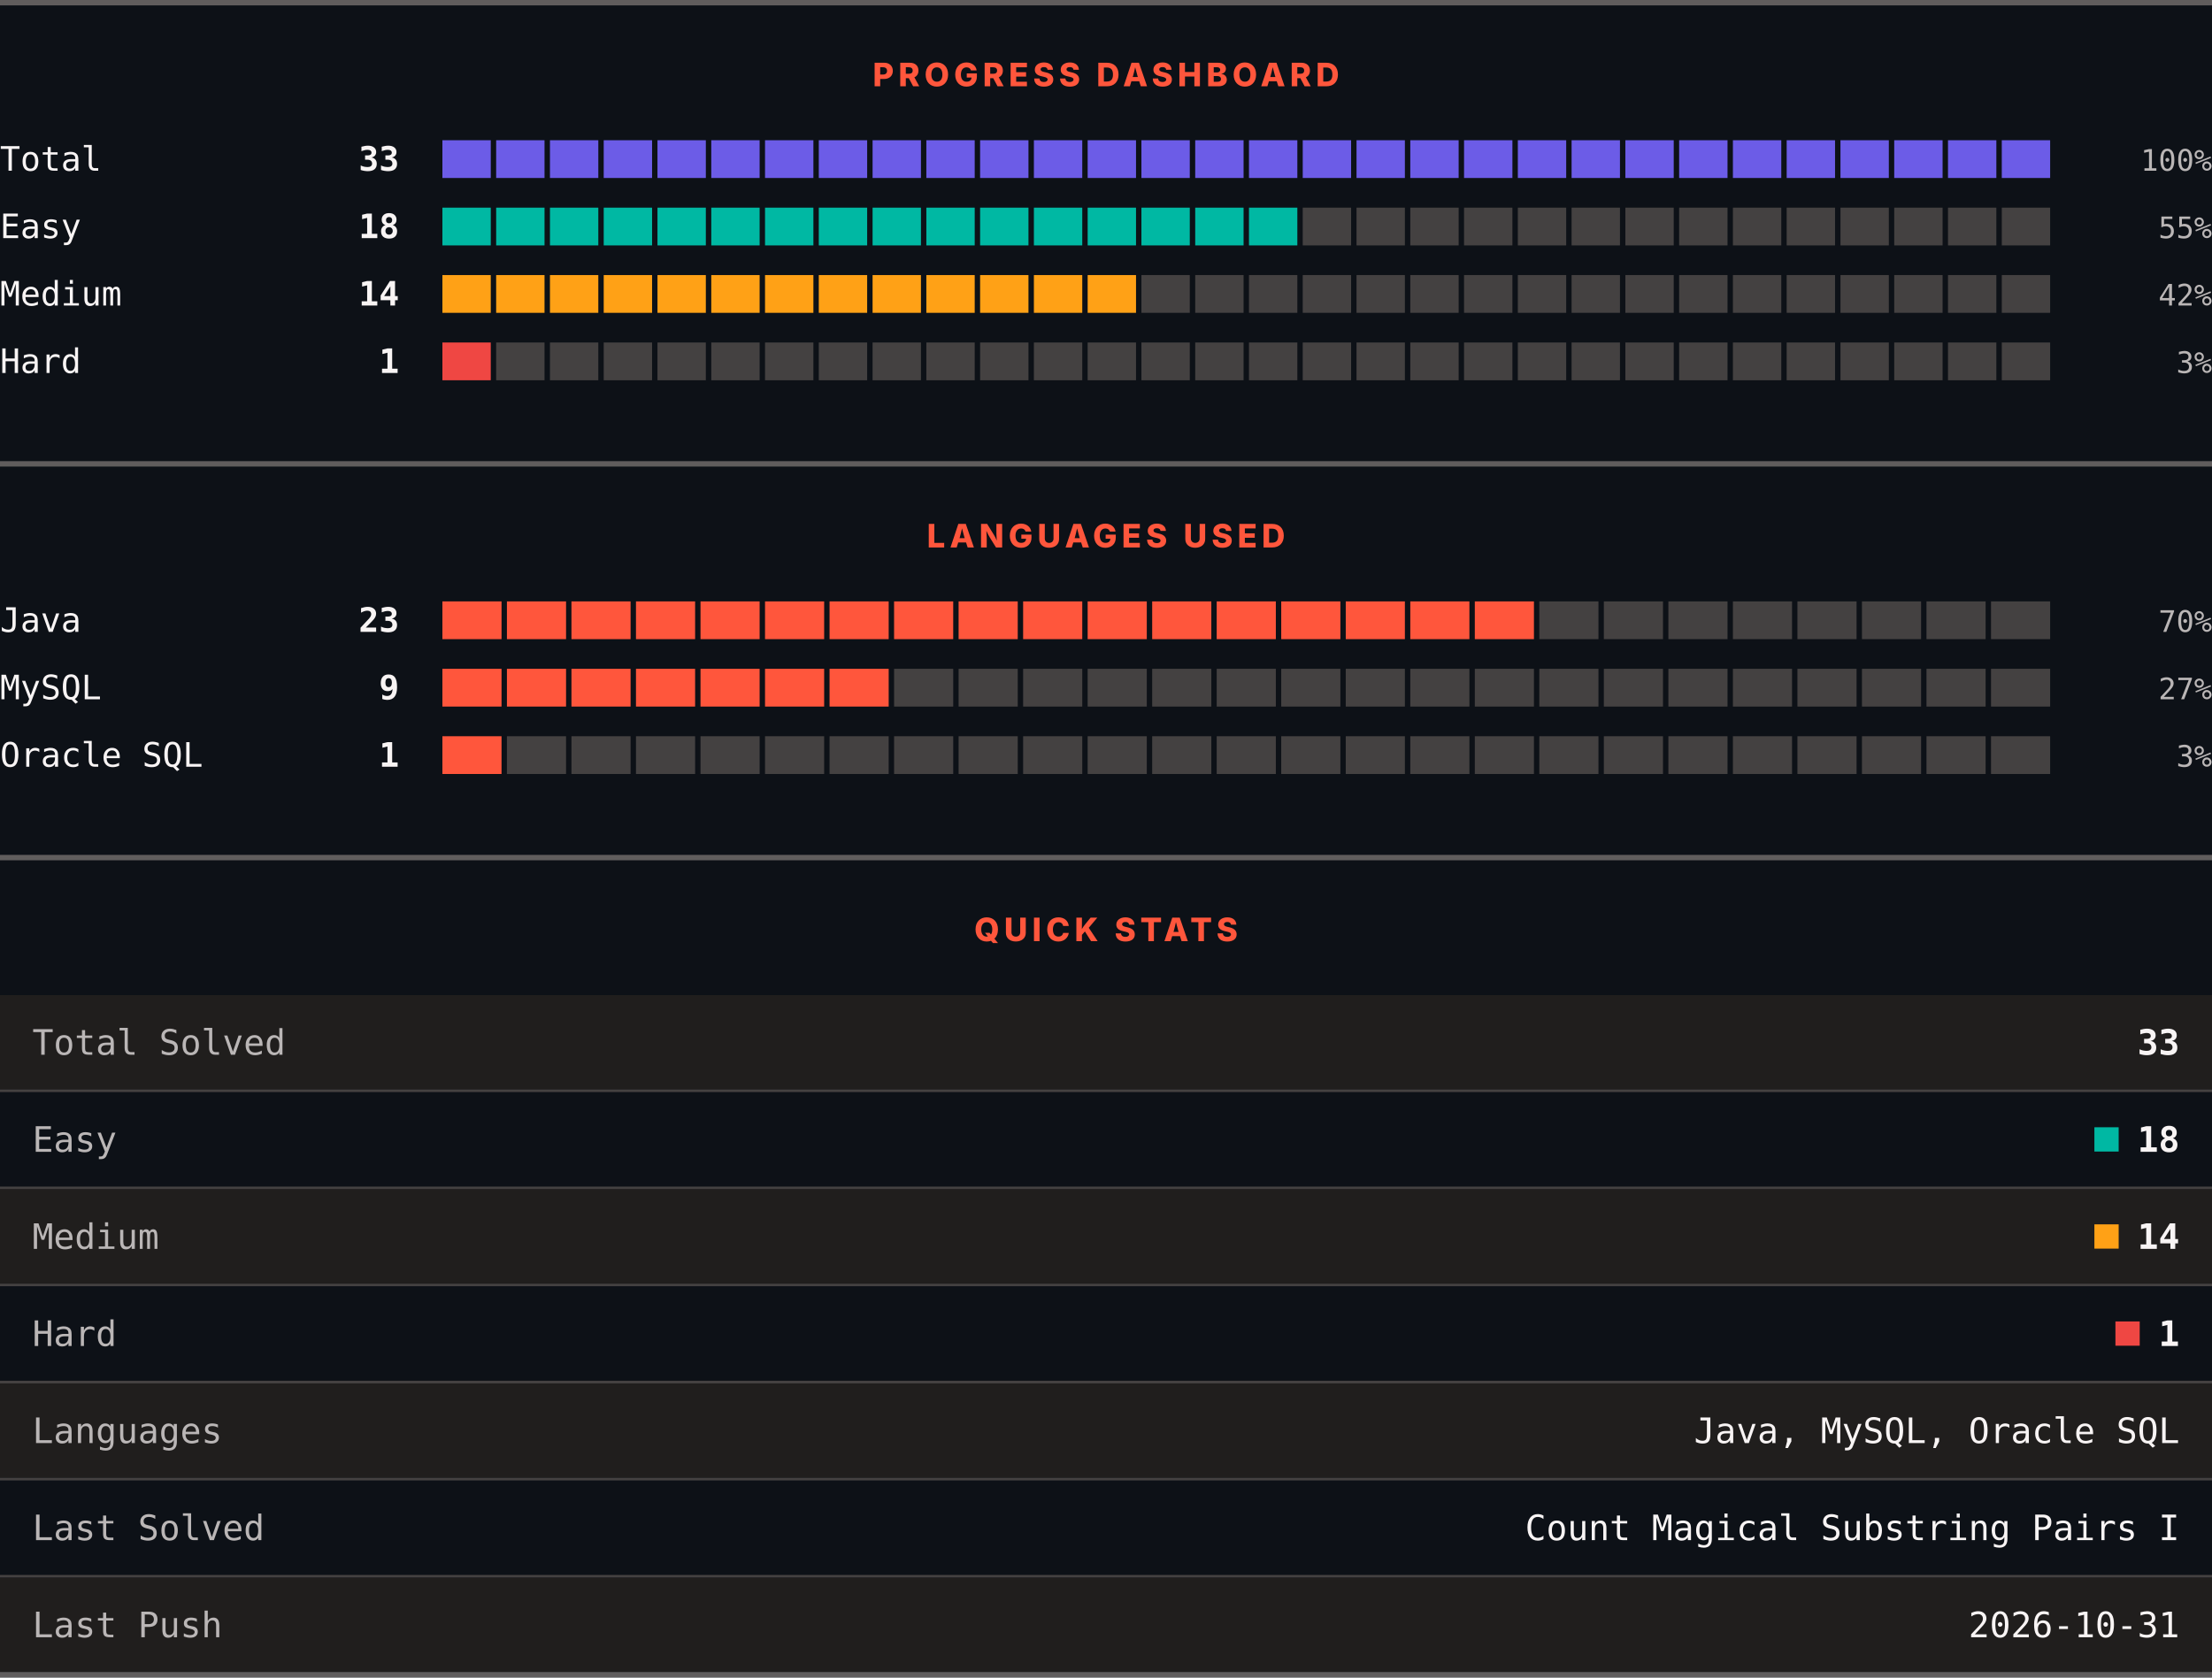
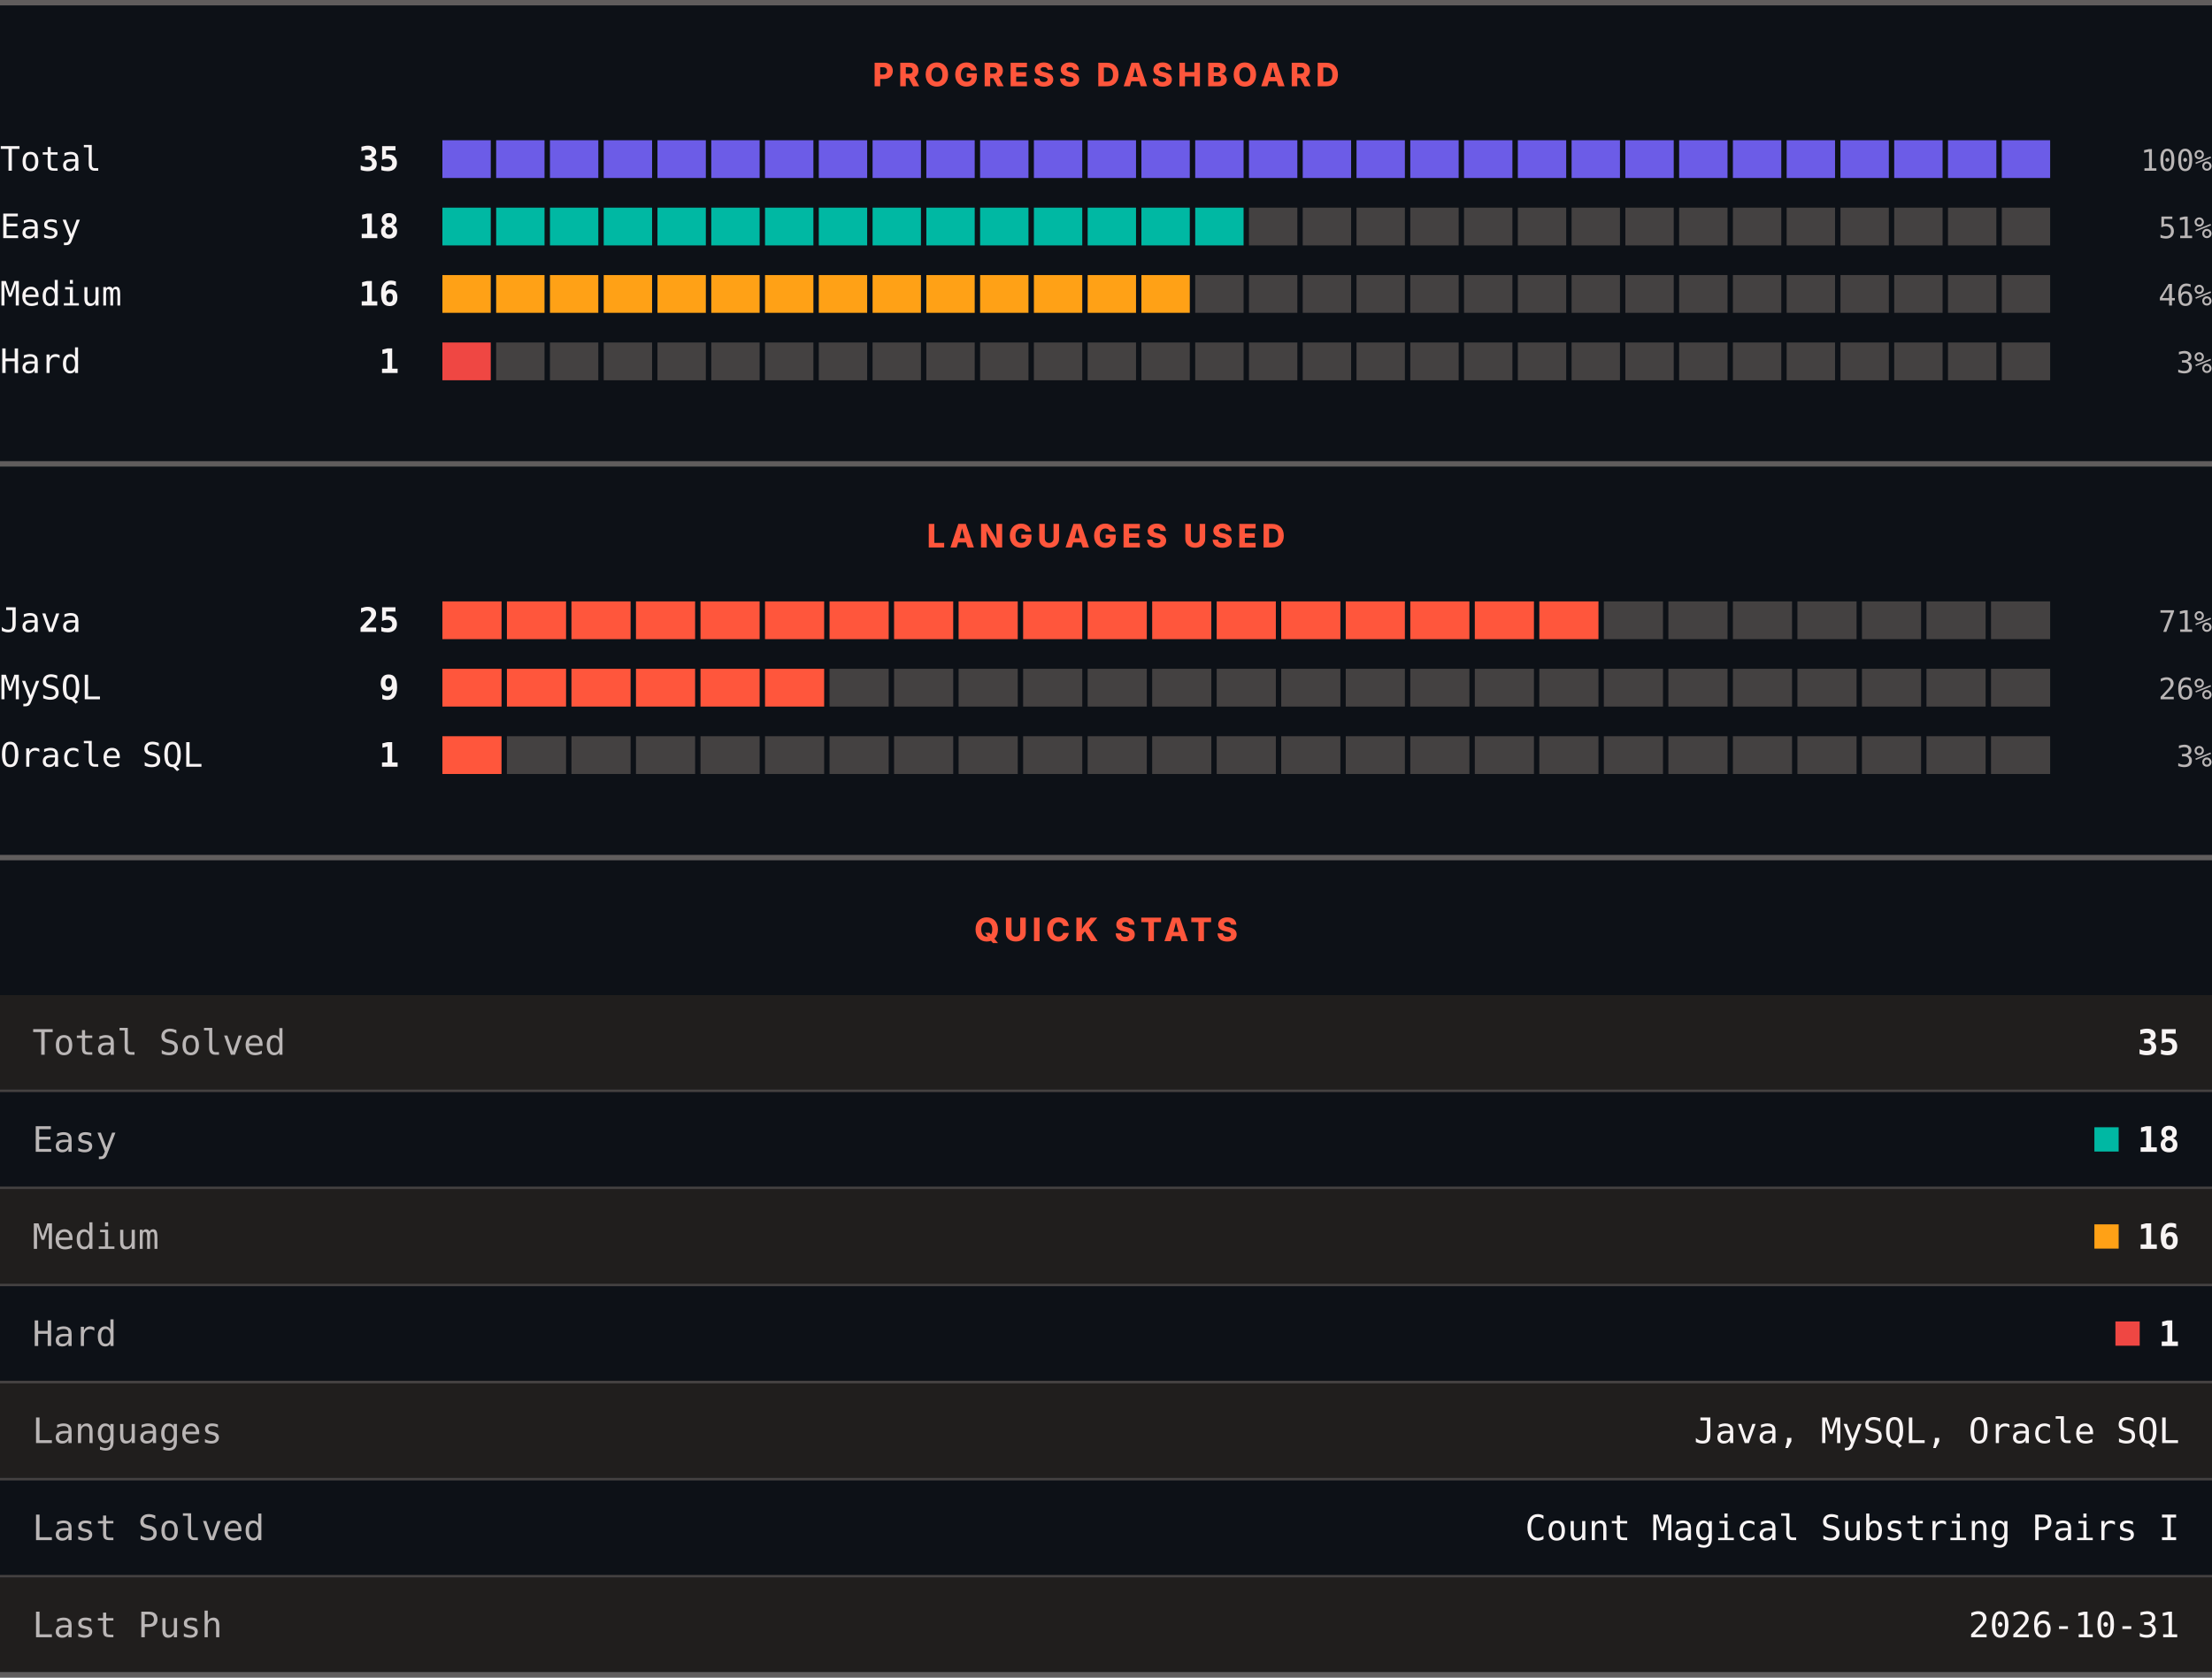
<svg xmlns="http://www.w3.org/2000/svg" width="820" height="622" viewBox="0 0 820 622" role="img" aria-label="LeetCode progress, languages and quick stats">
  <rect width="820" height="622" fill="#0d1117" />
  <rect x="0" y="0" width="820" height="2" fill="#605d5d" />
  <text x="410" y="32" text-anchor="middle" font-family="Archivo, system-ui, -apple-system, Segoe UI, sans-serif" font-size="12" font-weight="800" letter-spacing="1.68" fill="#ff563c">PROGRESS DASHBOARD</text>
  <text x="0" y="63.3" font-family="ui-monospace, SFMono-Regular, Menlo, Consolas, monospace" font-size="12.5" fill="#f8f4f4">Total</text>
-   <text x="148" y="63.3" text-anchor="end" font-family="ui-monospace, SFMono-Regular, Menlo, Consolas, monospace" font-size="12.5" font-weight="700" fill="#f8f4f4">33</text>
+   <text x="148" y="63.3" text-anchor="end" font-family="ui-monospace, SFMono-Regular, Menlo, Consolas, monospace" font-size="12.5" font-weight="700" fill="#f8f4f4">35</text>
  <rect x="164.00" y="52" width="17.93" height="14" fill="#6c5ce7" />
  <rect x="183.93" y="52" width="17.93" height="14" fill="#6c5ce7" />
  <rect x="203.87" y="52" width="17.93" height="14" fill="#6c5ce7" />
  <rect x="223.80" y="52" width="17.93" height="14" fill="#6c5ce7" />
  <rect x="243.73" y="52" width="17.93" height="14" fill="#6c5ce7" />
  <rect x="263.67" y="52" width="17.93" height="14" fill="#6c5ce7" />
  <rect x="283.60" y="52" width="17.93" height="14" fill="#6c5ce7" />
  <rect x="303.53" y="52" width="17.93" height="14" fill="#6c5ce7" />
  <rect x="323.47" y="52" width="17.93" height="14" fill="#6c5ce7" />
  <rect x="343.40" y="52" width="17.93" height="14" fill="#6c5ce7" />
  <rect x="363.33" y="52" width="17.93" height="14" fill="#6c5ce7" />
  <rect x="383.27" y="52" width="17.93" height="14" fill="#6c5ce7" />
  <rect x="403.20" y="52" width="17.93" height="14" fill="#6c5ce7" />
  <rect x="423.13" y="52" width="17.93" height="14" fill="#6c5ce7" />
  <rect x="443.07" y="52" width="17.93" height="14" fill="#6c5ce7" />
  <rect x="463.00" y="52" width="17.93" height="14" fill="#6c5ce7" />
  <rect x="482.93" y="52" width="17.93" height="14" fill="#6c5ce7" />
  <rect x="502.87" y="52" width="17.93" height="14" fill="#6c5ce7" />
  <rect x="522.80" y="52" width="17.93" height="14" fill="#6c5ce7" />
  <rect x="542.73" y="52" width="17.93" height="14" fill="#6c5ce7" />
  <rect x="562.67" y="52" width="17.93" height="14" fill="#6c5ce7" />
  <rect x="582.60" y="52" width="17.93" height="14" fill="#6c5ce7" />
  <rect x="602.53" y="52" width="17.93" height="14" fill="#6c5ce7" />
  <rect x="622.47" y="52" width="17.93" height="14" fill="#6c5ce7" />
  <rect x="642.40" y="52" width="17.93" height="14" fill="#6c5ce7" />
  <rect x="662.33" y="52" width="17.93" height="14" fill="#6c5ce7" />
  <rect x="682.27" y="52" width="17.93" height="14" fill="#6c5ce7" />
  <rect x="702.20" y="52" width="17.93" height="14" fill="#6c5ce7" />
  <rect x="722.13" y="52" width="17.93" height="14" fill="#6c5ce7" />
  <rect x="742.07" y="52" width="17.93" height="14" fill="#6c5ce7" />
  <text x="820" y="63.3" text-anchor="end" font-family="ui-monospace, SFMono-Regular, Menlo, Consolas, monospace" font-size="11" fill="#bab6b6">100%</text>
  <text x="0" y="88.3" font-family="ui-monospace, SFMono-Regular, Menlo, Consolas, monospace" font-size="12.5" fill="#f8f4f4">Easy</text>
  <text x="148" y="88.3" text-anchor="end" font-family="ui-monospace, SFMono-Regular, Menlo, Consolas, monospace" font-size="12.5" font-weight="700" fill="#f8f4f4">18</text>
  <rect x="164.00" y="77" width="17.93" height="14" fill="#00b8a3" />
  <rect x="183.93" y="77" width="17.93" height="14" fill="#00b8a3" />
  <rect x="203.87" y="77" width="17.93" height="14" fill="#00b8a3" />
  <rect x="223.80" y="77" width="17.93" height="14" fill="#00b8a3" />
  <rect x="243.73" y="77" width="17.93" height="14" fill="#00b8a3" />
  <rect x="263.67" y="77" width="17.93" height="14" fill="#00b8a3" />
  <rect x="283.60" y="77" width="17.93" height="14" fill="#00b8a3" />
  <rect x="303.53" y="77" width="17.93" height="14" fill="#00b8a3" />
  <rect x="323.47" y="77" width="17.93" height="14" fill="#00b8a3" />
  <rect x="343.40" y="77" width="17.93" height="14" fill="#00b8a3" />
  <rect x="363.33" y="77" width="17.93" height="14" fill="#00b8a3" />
  <rect x="383.27" y="77" width="17.93" height="14" fill="#00b8a3" />
  <rect x="403.20" y="77" width="17.93" height="14" fill="#00b8a3" />
  <rect x="423.13" y="77" width="17.93" height="14" fill="#00b8a3" />
  <rect x="443.07" y="77" width="17.93" height="14" fill="#00b8a3" />
-   <rect x="463.00" y="77" width="17.93" height="14" fill="#00b8a3" />
+   <rect x="463.00" y="77" width="17.93" height="14" fill="#444141" />
  <rect x="482.93" y="77" width="17.93" height="14" fill="#444141" />
  <rect x="502.87" y="77" width="17.93" height="14" fill="#444141" />
  <rect x="522.80" y="77" width="17.93" height="14" fill="#444141" />
  <rect x="542.73" y="77" width="17.93" height="14" fill="#444141" />
  <rect x="562.67" y="77" width="17.93" height="14" fill="#444141" />
  <rect x="582.60" y="77" width="17.93" height="14" fill="#444141" />
  <rect x="602.53" y="77" width="17.93" height="14" fill="#444141" />
  <rect x="622.47" y="77" width="17.93" height="14" fill="#444141" />
  <rect x="642.40" y="77" width="17.93" height="14" fill="#444141" />
  <rect x="662.33" y="77" width="17.93" height="14" fill="#444141" />
  <rect x="682.27" y="77" width="17.93" height="14" fill="#444141" />
  <rect x="702.20" y="77" width="17.93" height="14" fill="#444141" />
  <rect x="722.13" y="77" width="17.93" height="14" fill="#444141" />
  <rect x="742.07" y="77" width="17.93" height="14" fill="#444141" />
-   <text x="820" y="88.3" text-anchor="end" font-family="ui-monospace, SFMono-Regular, Menlo, Consolas, monospace" font-size="11" fill="#bab6b6">55%</text>
+   <text x="820" y="88.3" text-anchor="end" font-family="ui-monospace, SFMono-Regular, Menlo, Consolas, monospace" font-size="11" fill="#bab6b6">51%</text>
  <text x="0" y="113.3" font-family="ui-monospace, SFMono-Regular, Menlo, Consolas, monospace" font-size="12.5" fill="#f8f4f4">Medium</text>
-   <text x="148" y="113.3" text-anchor="end" font-family="ui-monospace, SFMono-Regular, Menlo, Consolas, monospace" font-size="12.5" font-weight="700" fill="#f8f4f4">14</text>
+   <text x="148" y="113.3" text-anchor="end" font-family="ui-monospace, SFMono-Regular, Menlo, Consolas, monospace" font-size="12.5" font-weight="700" fill="#f8f4f4">16</text>
  <rect x="164.00" y="102" width="17.93" height="14" fill="#ffa116" />
  <rect x="183.93" y="102" width="17.93" height="14" fill="#ffa116" />
  <rect x="203.87" y="102" width="17.93" height="14" fill="#ffa116" />
  <rect x="223.80" y="102" width="17.93" height="14" fill="#ffa116" />
  <rect x="243.73" y="102" width="17.93" height="14" fill="#ffa116" />
  <rect x="263.67" y="102" width="17.93" height="14" fill="#ffa116" />
  <rect x="283.60" y="102" width="17.93" height="14" fill="#ffa116" />
  <rect x="303.53" y="102" width="17.93" height="14" fill="#ffa116" />
  <rect x="323.47" y="102" width="17.93" height="14" fill="#ffa116" />
  <rect x="343.40" y="102" width="17.93" height="14" fill="#ffa116" />
  <rect x="363.33" y="102" width="17.93" height="14" fill="#ffa116" />
  <rect x="383.27" y="102" width="17.93" height="14" fill="#ffa116" />
  <rect x="403.20" y="102" width="17.93" height="14" fill="#ffa116" />
-   <rect x="423.13" y="102" width="17.93" height="14" fill="#444141" />
+   <rect x="423.13" y="102" width="17.93" height="14" fill="#ffa116" />
  <rect x="443.07" y="102" width="17.93" height="14" fill="#444141" />
  <rect x="463.00" y="102" width="17.93" height="14" fill="#444141" />
  <rect x="482.93" y="102" width="17.93" height="14" fill="#444141" />
  <rect x="502.87" y="102" width="17.93" height="14" fill="#444141" />
  <rect x="522.80" y="102" width="17.93" height="14" fill="#444141" />
  <rect x="542.73" y="102" width="17.93" height="14" fill="#444141" />
  <rect x="562.67" y="102" width="17.93" height="14" fill="#444141" />
  <rect x="582.60" y="102" width="17.93" height="14" fill="#444141" />
  <rect x="602.53" y="102" width="17.93" height="14" fill="#444141" />
  <rect x="622.47" y="102" width="17.93" height="14" fill="#444141" />
  <rect x="642.40" y="102" width="17.93" height="14" fill="#444141" />
  <rect x="662.33" y="102" width="17.93" height="14" fill="#444141" />
  <rect x="682.27" y="102" width="17.93" height="14" fill="#444141" />
  <rect x="702.20" y="102" width="17.93" height="14" fill="#444141" />
  <rect x="722.13" y="102" width="17.93" height="14" fill="#444141" />
  <rect x="742.07" y="102" width="17.93" height="14" fill="#444141" />
-   <text x="820" y="113.3" text-anchor="end" font-family="ui-monospace, SFMono-Regular, Menlo, Consolas, monospace" font-size="11" fill="#bab6b6">42%</text>
+   <text x="820" y="113.3" text-anchor="end" font-family="ui-monospace, SFMono-Regular, Menlo, Consolas, monospace" font-size="11" fill="#bab6b6">46%</text>
  <text x="0" y="138.3" font-family="ui-monospace, SFMono-Regular, Menlo, Consolas, monospace" font-size="12.5" fill="#f8f4f4">Hard</text>
  <text x="148" y="138.3" text-anchor="end" font-family="ui-monospace, SFMono-Regular, Menlo, Consolas, monospace" font-size="12.5" font-weight="700" fill="#f8f4f4">1</text>
  <rect x="164.00" y="127" width="17.93" height="14" fill="#ef4743" />
  <rect x="183.93" y="127" width="17.93" height="14" fill="#444141" />
  <rect x="203.87" y="127" width="17.93" height="14" fill="#444141" />
  <rect x="223.80" y="127" width="17.93" height="14" fill="#444141" />
  <rect x="243.73" y="127" width="17.93" height="14" fill="#444141" />
  <rect x="263.67" y="127" width="17.93" height="14" fill="#444141" />
  <rect x="283.60" y="127" width="17.93" height="14" fill="#444141" />
  <rect x="303.53" y="127" width="17.93" height="14" fill="#444141" />
  <rect x="323.47" y="127" width="17.93" height="14" fill="#444141" />
  <rect x="343.40" y="127" width="17.93" height="14" fill="#444141" />
  <rect x="363.33" y="127" width="17.93" height="14" fill="#444141" />
  <rect x="383.27" y="127" width="17.93" height="14" fill="#444141" />
  <rect x="403.20" y="127" width="17.93" height="14" fill="#444141" />
  <rect x="423.13" y="127" width="17.93" height="14" fill="#444141" />
  <rect x="443.07" y="127" width="17.93" height="14" fill="#444141" />
  <rect x="463.00" y="127" width="17.93" height="14" fill="#444141" />
  <rect x="482.93" y="127" width="17.93" height="14" fill="#444141" />
  <rect x="502.87" y="127" width="17.93" height="14" fill="#444141" />
  <rect x="522.80" y="127" width="17.93" height="14" fill="#444141" />
  <rect x="542.73" y="127" width="17.93" height="14" fill="#444141" />
  <rect x="562.67" y="127" width="17.93" height="14" fill="#444141" />
  <rect x="582.60" y="127" width="17.93" height="14" fill="#444141" />
  <rect x="602.53" y="127" width="17.93" height="14" fill="#444141" />
  <rect x="622.47" y="127" width="17.93" height="14" fill="#444141" />
  <rect x="642.40" y="127" width="17.93" height="14" fill="#444141" />
  <rect x="662.33" y="127" width="17.93" height="14" fill="#444141" />
  <rect x="682.27" y="127" width="17.93" height="14" fill="#444141" />
  <rect x="702.20" y="127" width="17.93" height="14" fill="#444141" />
  <rect x="722.13" y="127" width="17.93" height="14" fill="#444141" />
  <rect x="742.07" y="127" width="17.93" height="14" fill="#444141" />
  <text x="820" y="138.3" text-anchor="end" font-family="ui-monospace, SFMono-Regular, Menlo, Consolas, monospace" font-size="11" fill="#bab6b6">3%</text>
  <rect x="0" y="171" width="820" height="2" fill="#605d5d" />
  <text x="410" y="203" text-anchor="middle" font-family="Archivo, system-ui, -apple-system, Segoe UI, sans-serif" font-size="12" font-weight="800" letter-spacing="1.68" fill="#ff563c">LANGUAGES USED</text>
  <text x="0" y="234.3" font-family="ui-monospace, SFMono-Regular, Menlo, Consolas, monospace" font-size="12.5" fill="#f8f4f4">Java</text>
-   <text x="148" y="234.3" text-anchor="end" font-family="ui-monospace, SFMono-Regular, Menlo, Consolas, monospace" font-size="12.5" font-weight="700" fill="#f8f4f4">23</text>
+   <text x="148" y="234.3" text-anchor="end" font-family="ui-monospace, SFMono-Regular, Menlo, Consolas, monospace" font-size="12.5" font-weight="700" fill="#f8f4f4">25</text>
  <rect x="164.00" y="223" width="21.92" height="14" fill="#ff563c" />
  <rect x="187.92" y="223" width="21.92" height="14" fill="#ff563c" />
  <rect x="211.84" y="223" width="21.92" height="14" fill="#ff563c" />
  <rect x="235.76" y="223" width="21.92" height="14" fill="#ff563c" />
  <rect x="259.68" y="223" width="21.92" height="14" fill="#ff563c" />
  <rect x="283.60" y="223" width="21.92" height="14" fill="#ff563c" />
  <rect x="307.52" y="223" width="21.92" height="14" fill="#ff563c" />
  <rect x="331.44" y="223" width="21.92" height="14" fill="#ff563c" />
  <rect x="355.36" y="223" width="21.92" height="14" fill="#ff563c" />
  <rect x="379.28" y="223" width="21.92" height="14" fill="#ff563c" />
  <rect x="403.20" y="223" width="21.92" height="14" fill="#ff563c" />
  <rect x="427.12" y="223" width="21.92" height="14" fill="#ff563c" />
  <rect x="451.04" y="223" width="21.92" height="14" fill="#ff563c" />
  <rect x="474.96" y="223" width="21.92" height="14" fill="#ff563c" />
  <rect x="498.88" y="223" width="21.92" height="14" fill="#ff563c" />
  <rect x="522.80" y="223" width="21.92" height="14" fill="#ff563c" />
  <rect x="546.72" y="223" width="21.92" height="14" fill="#ff563c" />
-   <rect x="570.64" y="223" width="21.92" height="14" fill="#444141" />
+   <rect x="570.64" y="223" width="21.92" height="14" fill="#ff563c" />
  <rect x="594.56" y="223" width="21.92" height="14" fill="#444141" />
  <rect x="618.48" y="223" width="21.92" height="14" fill="#444141" />
  <rect x="642.40" y="223" width="21.92" height="14" fill="#444141" />
  <rect x="666.32" y="223" width="21.92" height="14" fill="#444141" />
  <rect x="690.24" y="223" width="21.92" height="14" fill="#444141" />
  <rect x="714.16" y="223" width="21.92" height="14" fill="#444141" />
  <rect x="738.08" y="223" width="21.92" height="14" fill="#444141" />
-   <text x="820" y="234.3" text-anchor="end" font-family="ui-monospace, SFMono-Regular, Menlo, Consolas, monospace" font-size="11" fill="#bab6b6">70%</text>
+   <text x="820" y="234.3" text-anchor="end" font-family="ui-monospace, SFMono-Regular, Menlo, Consolas, monospace" font-size="11" fill="#bab6b6">71%</text>
  <text x="0" y="259.3" font-family="ui-monospace, SFMono-Regular, Menlo, Consolas, monospace" font-size="12.5" fill="#f8f4f4">MySQL</text>
  <text x="148" y="259.3" text-anchor="end" font-family="ui-monospace, SFMono-Regular, Menlo, Consolas, monospace" font-size="12.5" font-weight="700" fill="#f8f4f4">9</text>
  <rect x="164.00" y="248" width="21.92" height="14" fill="#ff563c" />
  <rect x="187.92" y="248" width="21.92" height="14" fill="#ff563c" />
  <rect x="211.84" y="248" width="21.92" height="14" fill="#ff563c" />
  <rect x="235.76" y="248" width="21.92" height="14" fill="#ff563c" />
  <rect x="259.68" y="248" width="21.92" height="14" fill="#ff563c" />
  <rect x="283.60" y="248" width="21.92" height="14" fill="#ff563c" />
-   <rect x="307.52" y="248" width="21.92" height="14" fill="#ff563c" />
+   <rect x="307.52" y="248" width="21.92" height="14" fill="#444141" />
  <rect x="331.44" y="248" width="21.92" height="14" fill="#444141" />
  <rect x="355.36" y="248" width="21.92" height="14" fill="#444141" />
  <rect x="379.28" y="248" width="21.92" height="14" fill="#444141" />
  <rect x="403.20" y="248" width="21.92" height="14" fill="#444141" />
  <rect x="427.12" y="248" width="21.92" height="14" fill="#444141" />
  <rect x="451.04" y="248" width="21.92" height="14" fill="#444141" />
  <rect x="474.96" y="248" width="21.92" height="14" fill="#444141" />
  <rect x="498.88" y="248" width="21.92" height="14" fill="#444141" />
  <rect x="522.80" y="248" width="21.92" height="14" fill="#444141" />
  <rect x="546.72" y="248" width="21.92" height="14" fill="#444141" />
  <rect x="570.64" y="248" width="21.92" height="14" fill="#444141" />
  <rect x="594.56" y="248" width="21.92" height="14" fill="#444141" />
  <rect x="618.48" y="248" width="21.92" height="14" fill="#444141" />
  <rect x="642.40" y="248" width="21.92" height="14" fill="#444141" />
  <rect x="666.32" y="248" width="21.92" height="14" fill="#444141" />
  <rect x="690.24" y="248" width="21.92" height="14" fill="#444141" />
  <rect x="714.16" y="248" width="21.92" height="14" fill="#444141" />
  <rect x="738.08" y="248" width="21.92" height="14" fill="#444141" />
-   <text x="820" y="259.3" text-anchor="end" font-family="ui-monospace, SFMono-Regular, Menlo, Consolas, monospace" font-size="11" fill="#bab6b6">27%</text>
+   <text x="820" y="259.3" text-anchor="end" font-family="ui-monospace, SFMono-Regular, Menlo, Consolas, monospace" font-size="11" fill="#bab6b6">26%</text>
  <text x="0" y="284.3" font-family="ui-monospace, SFMono-Regular, Menlo, Consolas, monospace" font-size="12.5" fill="#f8f4f4">Oracle SQL</text>
  <text x="148" y="284.3" text-anchor="end" font-family="ui-monospace, SFMono-Regular, Menlo, Consolas, monospace" font-size="12.5" font-weight="700" fill="#f8f4f4">1</text>
  <rect x="164.00" y="273" width="21.92" height="14" fill="#ff563c" />
  <rect x="187.92" y="273" width="21.92" height="14" fill="#444141" />
  <rect x="211.84" y="273" width="21.92" height="14" fill="#444141" />
  <rect x="235.76" y="273" width="21.92" height="14" fill="#444141" />
  <rect x="259.68" y="273" width="21.92" height="14" fill="#444141" />
  <rect x="283.60" y="273" width="21.92" height="14" fill="#444141" />
  <rect x="307.52" y="273" width="21.92" height="14" fill="#444141" />
  <rect x="331.44" y="273" width="21.92" height="14" fill="#444141" />
  <rect x="355.36" y="273" width="21.92" height="14" fill="#444141" />
  <rect x="379.28" y="273" width="21.92" height="14" fill="#444141" />
  <rect x="403.20" y="273" width="21.92" height="14" fill="#444141" />
  <rect x="427.12" y="273" width="21.92" height="14" fill="#444141" />
  <rect x="451.04" y="273" width="21.92" height="14" fill="#444141" />
  <rect x="474.96" y="273" width="21.92" height="14" fill="#444141" />
  <rect x="498.88" y="273" width="21.92" height="14" fill="#444141" />
  <rect x="522.80" y="273" width="21.92" height="14" fill="#444141" />
  <rect x="546.72" y="273" width="21.92" height="14" fill="#444141" />
  <rect x="570.64" y="273" width="21.92" height="14" fill="#444141" />
  <rect x="594.56" y="273" width="21.92" height="14" fill="#444141" />
  <rect x="618.48" y="273" width="21.92" height="14" fill="#444141" />
  <rect x="642.40" y="273" width="21.92" height="14" fill="#444141" />
  <rect x="666.32" y="273" width="21.92" height="14" fill="#444141" />
  <rect x="690.24" y="273" width="21.92" height="14" fill="#444141" />
  <rect x="714.16" y="273" width="21.92" height="14" fill="#444141" />
  <rect x="738.08" y="273" width="21.92" height="14" fill="#444141" />
  <text x="820" y="284.3" text-anchor="end" font-family="ui-monospace, SFMono-Regular, Menlo, Consolas, monospace" font-size="11" fill="#bab6b6">3%</text>
  <rect x="0" y="317" width="820" height="2" fill="#605d5d" />
  <text x="410" y="349" text-anchor="middle" font-family="Archivo, system-ui, -apple-system, Segoe UI, sans-serif" font-size="12" font-weight="800" letter-spacing="1.68" fill="#ff563c">QUICK STATS</text>
  <rect x="0" y="369" width="820" height="35" fill="#201e1d" />
  <text x="12" y="391.1" font-family="ui-monospace, SFMono-Regular, Menlo, Consolas, monospace" font-size="13" fill="#bab6b6">Total Solved</text>
-   <text x="808" y="391.1" text-anchor="end" font-family="ui-monospace, SFMono-Regular, Menlo, Consolas, monospace" font-size="13" font-weight="700" fill="#f8f4f4">33</text>
+   <text x="808" y="391.1" text-anchor="end" font-family="ui-monospace, SFMono-Regular, Menlo, Consolas, monospace" font-size="13" font-weight="700" fill="#f8f4f4">35</text>
  <rect x="0" y="404" width="820" height="1" fill="#444141" />
  <rect x="0" y="405" width="820" height="35" fill="#0d1117" />
  <text x="12" y="427.1" font-family="ui-monospace, SFMono-Regular, Menlo, Consolas, monospace" font-size="13" fill="#bab6b6">Easy</text>
  <rect x="776.4" y="418" width="9" height="9" fill="#00b8a3" />
  <text x="808" y="427.1" text-anchor="end" font-family="ui-monospace, SFMono-Regular, Menlo, Consolas, monospace" font-size="13" font-weight="700" fill="#f8f4f4">18</text>
  <rect x="0" y="440" width="820" height="1" fill="#444141" />
  <rect x="0" y="441" width="820" height="35" fill="#201e1d" />
  <text x="12" y="463.1" font-family="ui-monospace, SFMono-Regular, Menlo, Consolas, monospace" font-size="13" fill="#bab6b6">Medium</text>
  <rect x="776.4" y="454" width="9" height="9" fill="#ffa116" />
-   <text x="808" y="463.1" text-anchor="end" font-family="ui-monospace, SFMono-Regular, Menlo, Consolas, monospace" font-size="13" font-weight="700" fill="#f8f4f4">14</text>
+   <text x="808" y="463.1" text-anchor="end" font-family="ui-monospace, SFMono-Regular, Menlo, Consolas, monospace" font-size="13" font-weight="700" fill="#f8f4f4">16</text>
  <rect x="0" y="476" width="820" height="1" fill="#444141" />
  <rect x="0" y="477" width="820" height="35" fill="#0d1117" />
  <text x="12" y="499.1" font-family="ui-monospace, SFMono-Regular, Menlo, Consolas, monospace" font-size="13" fill="#bab6b6">Hard</text>
  <rect x="784.2" y="490" width="9" height="9" fill="#ef4743" />
  <text x="808" y="499.1" text-anchor="end" font-family="ui-monospace, SFMono-Regular, Menlo, Consolas, monospace" font-size="13" font-weight="700" fill="#f8f4f4">1</text>
  <rect x="0" y="512" width="820" height="1" fill="#444141" />
  <rect x="0" y="513" width="820" height="35" fill="#201e1d" />
  <text x="12" y="535.1" font-family="ui-monospace, SFMono-Regular, Menlo, Consolas, monospace" font-size="13" fill="#bab6b6">Languages</text>
  <text x="808" y="535.1" text-anchor="end" font-family="ui-monospace, SFMono-Regular, Menlo, Consolas, monospace" font-size="13" fill="#f8f4f4">Java, MySQL, Oracle SQL</text>
  <rect x="0" y="548" width="820" height="1" fill="#444141" />
  <rect x="0" y="549" width="820" height="35" fill="#0d1117" />
  <text x="12" y="571.1" font-family="ui-monospace, SFMono-Regular, Menlo, Consolas, monospace" font-size="13" fill="#bab6b6">Last Solved</text>
  <text x="808" y="571.1" text-anchor="end" font-family="ui-monospace, SFMono-Regular, Menlo, Consolas, monospace" font-size="13" fill="#f8f4f4">Count Magical Substring Pairs I</text>
  <rect x="0" y="584" width="820" height="1" fill="#444141" />
  <rect x="0" y="585" width="820" height="35" fill="#201e1d" />
  <text x="12" y="607.1" font-family="ui-monospace, SFMono-Regular, Menlo, Consolas, monospace" font-size="13" fill="#bab6b6">Last Push</text>
  <text x="808" y="607.1" text-anchor="end" font-family="ui-monospace, SFMono-Regular, Menlo, Consolas, monospace" font-size="13" fill="#f8f4f4">2026-10-31</text>
  <rect x="0" y="620" width="820" height="2" fill="#605d5d" />
</svg>
